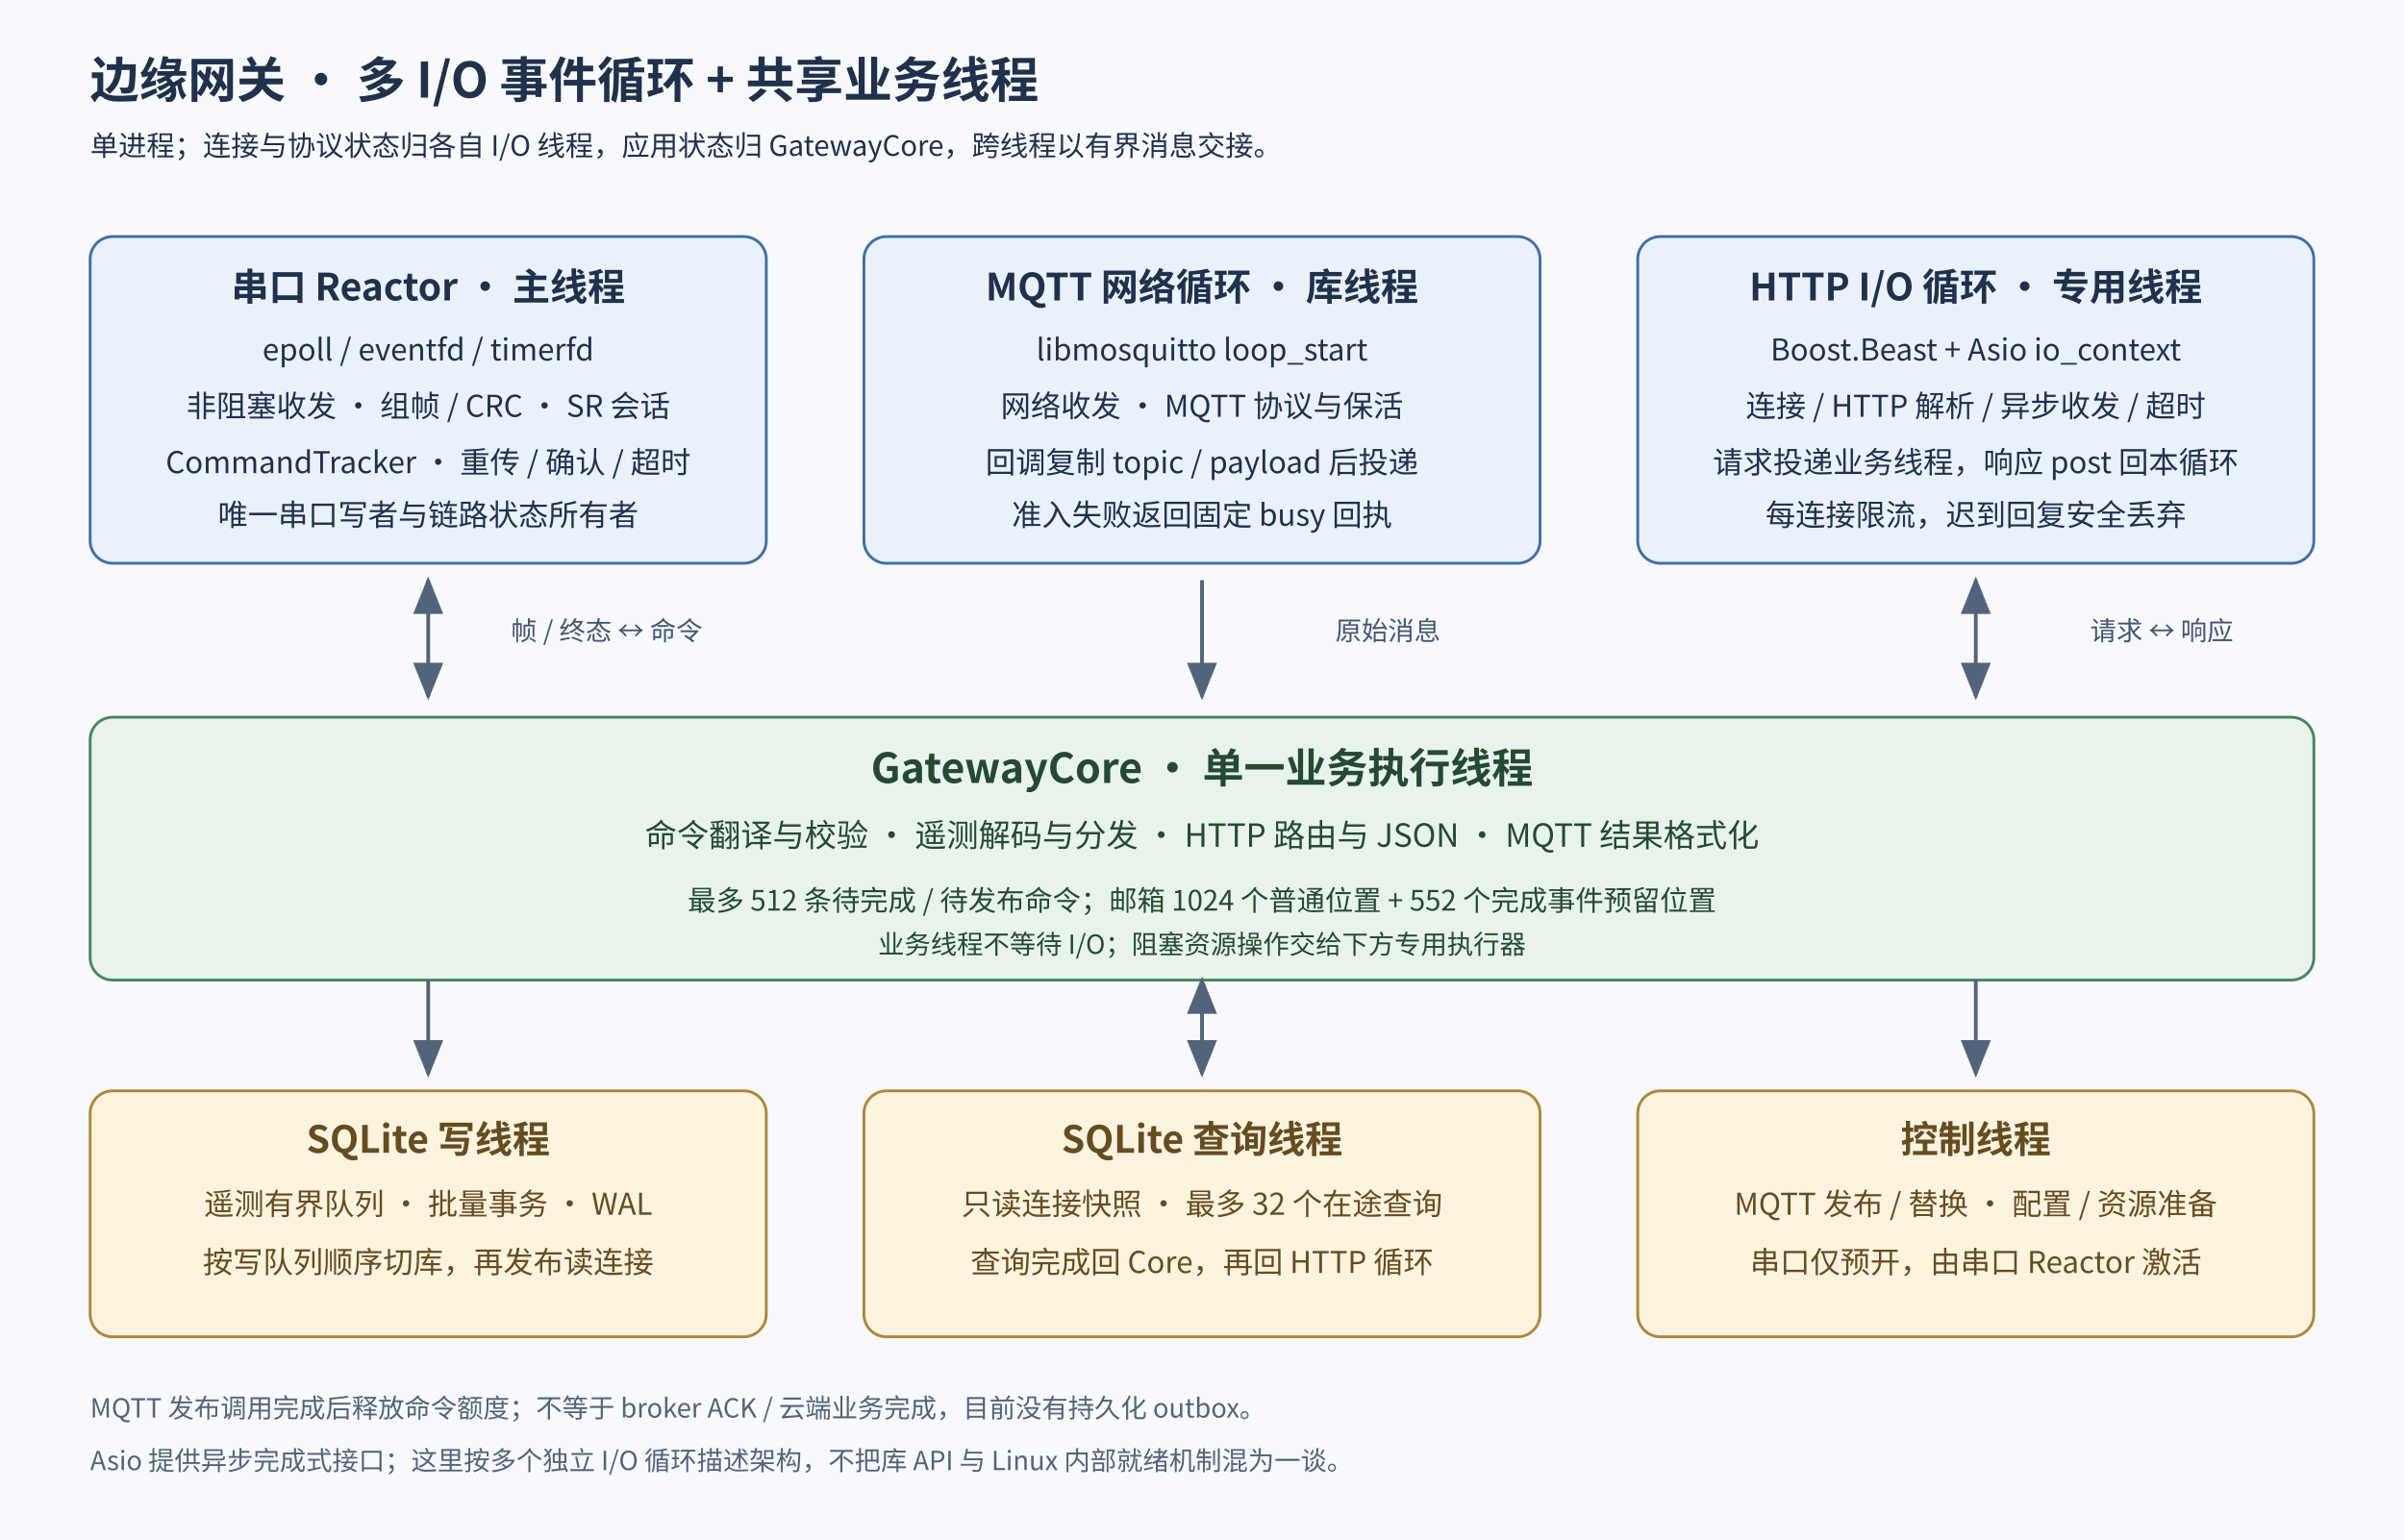
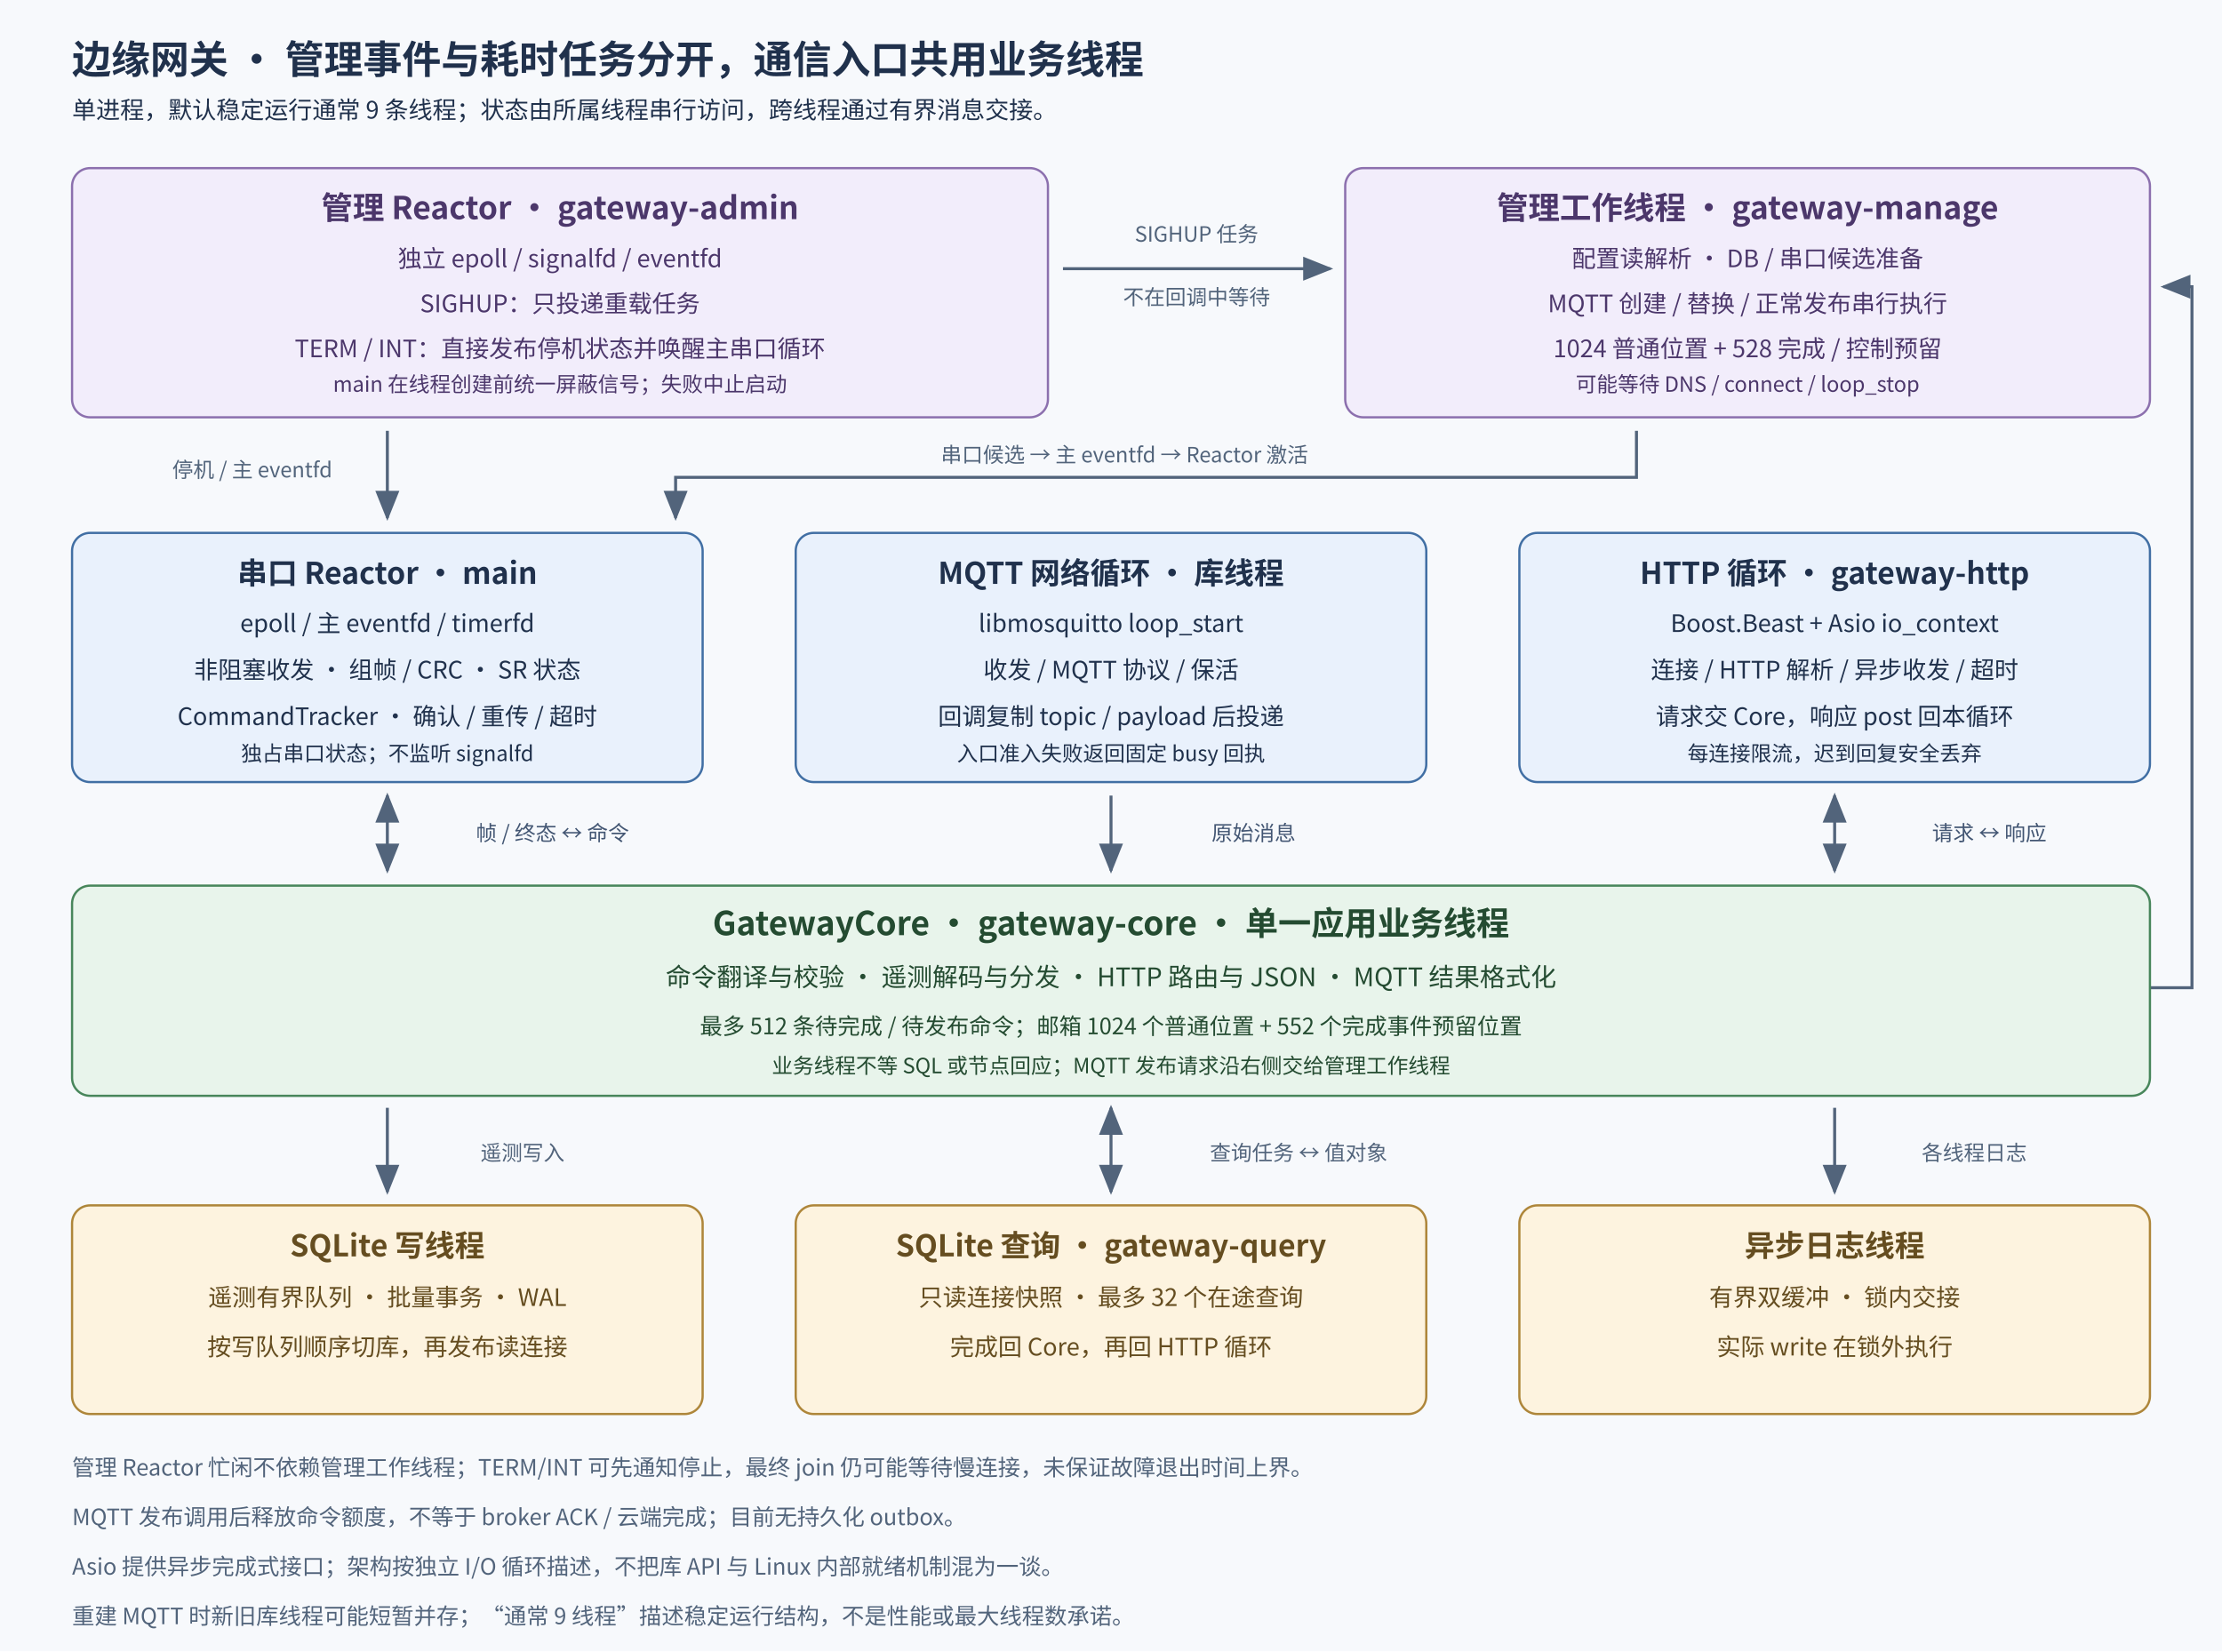
- <svg xmlns="http://www.w3.org/2000/svg" width="1280" height="820" viewBox="0 0 1280 820" font-family="Noto Sans CJK SC,Microsoft YaHei,Arial,sans-serif">
+ <svg xmlns="http://www.w3.org/2000/svg" width="1480" height="1100" viewBox="0 0 1480 1100" font-family="Noto Sans CJK SC,Microsoft YaHei,Arial,sans-serif" role="img" aria-labelledby="title desc">
  <defs>
    <marker id="arrow" markerWidth="10" markerHeight="8" refX="9" refY="4" orient="auto-start-reverse">
      <path d="M0,0 L10,4 L0,8Z" fill="#52647b" />
    </marker>
  </defs>
-   <rect width="1280" height="820" fill="#f7f9fc" />
+   <rect width="1480" height="1100" fill="#f7f9fc" />
  <g fill="#20314c">
-     <text x="48" y="52" font-size="26" font-weight="bold">边缘网关 · 多 I/O 事件循环 + 共享业务线程</text>
-     <text x="48" y="83" font-size="15">单进程；连接与协议状态归各自 I/O 线程，应用状态归 GatewayCore，跨线程以有界消息交接。</text>
+     <text x="48" y="49" font-size="26" font-weight="bold">边缘网关 · 管理事件与耗时任务分开，通信入口共用业务线程</text>
+     <text x="48" y="79" font-size="16">单进程，默认稳定运行通常 9 条线程；状态由所属线程串行访问，跨线程通过有界消息交接。</text>
+   </g>
+   <g fill="#f2edfb" stroke="#8c70ae" stroke-width="1.5">
+     <rect x="48" y="112" width="650" height="166" rx="12" />
+     <rect x="896" y="112" width="536" height="166" rx="12" />
+   </g>
+   <g fill="#4c376b" text-anchor="middle" font-size="16">
+     <text x="373" y="146" font-size="21" font-weight="bold">管理 Reactor · gateway-admin</text>
+     <text x="373" y="178">独立 epoll / signalfd / eventfd</text>
+     <text x="373" y="208">SIGHUP：只投递重载任务</text>
+     <text x="373" y="238">TERM / INT：直接发布停机状态并唤醒主串口循环</text>
+     <text x="373" y="261" font-size="14">main 在线程创建前统一屏蔽信号；失败中止启动</text>
+     <text x="1164" y="146" font-size="21" font-weight="bold">管理工作线程 · gateway-manage</text>
+     <text x="1164" y="178">配置读解析 · DB / 串口候选准备</text>
+     <text x="1164" y="208">MQTT 创建 / 替换 / 正常发布串行执行</text>
+     <text x="1164" y="238">1024 普通位置 + 528 完成 / 控制预留</text>
+     <text x="1164" y="261" font-size="14">可能等待 DNS / connect / loop_stop</text>
+   </g>
+   <g stroke="#52647b" stroke-width="2" fill="none" marker-end="url(#arrow)">
+     <path d="M708 179 H886" />
+     <path d="M258 287 V345" />
+     <path d="M1090 287 V318 H450 V345" />
+     <path d="M1432 658 H1460 V191 H1441" />
+   </g>
+   <g fill="#52647b" font-size="14" text-anchor="middle">
+     <text x="797" y="161">SIGHUP 任务</text>
+     <text x="797" y="203">不在回调中等待</text>
+     <text x="168" y="318">停机 / 主 eventfd</text>
+     <text x="749" y="308">串口候选 → 主 eventfd → Reactor 激活</text>
  </g>
  <g stroke="#416fa4" fill="#e9f1fc" stroke-width="1.5">
-     <rect x="48" y="126" width="360" height="174" rx="12" />
-     <rect x="460" y="126" width="360" height="174" rx="12" />
-     <rect x="872" y="126" width="360" height="174" rx="12" />
+     <rect x="48" y="355" width="420" height="166" rx="12" />
+     <rect x="530" y="355" width="420" height="166" rx="12" />
+     <rect x="1012" y="355" width="420" height="166" rx="12" />
  </g>
  <g fill="#20314c" font-size="16" text-anchor="middle">
-     <text x="228" y="160" font-size="20" font-weight="bold">串口 Reactor · 主线程</text>
-     <text x="228" y="192">epoll / eventfd / timerfd</text>
-     <text x="228" y="222">非阻塞收发 · 组帧 / CRC · SR 会话</text>
-     <text x="228" y="252">CommandTracker · 重传 / 确认 / 超时</text>
-     <text x="228" y="280">唯一串口写者与链路状态所有者</text>
-     <text x="640" y="160" font-size="20" font-weight="bold">MQTT 网络循环 · 库线程</text>
-     <text x="640" y="192">libmosquitto loop_start</text>
-     <text x="640" y="222">网络收发 · MQTT 协议与保活</text>
-     <text x="640" y="252">回调复制 topic / payload 后投递</text>
-     <text x="640" y="280">准入失败返回固定 busy 回执</text>
-     <text x="1052" y="160" font-size="20" font-weight="bold">HTTP I/O 循环 · 专用线程</text>
-     <text x="1052" y="192">Boost.Beast + Asio io_context</text>
-     <text x="1052" y="222">连接 / HTTP 解析 / 异步收发 / 超时</text>
-     <text x="1052" y="252">请求投递业务线程，响应 post 回本循环</text>
-     <text x="1052" y="280">每连接限流，迟到回复安全丢弃</text>
+     <text x="258" y="389" font-size="20" font-weight="bold">串口 Reactor · main</text>
+     <text x="258" y="421">epoll / 主 eventfd / timerfd</text>
+     <text x="258" y="452">非阻塞收发 · 组帧 / CRC · SR 状态</text>
+     <text x="258" y="483">CommandTracker · 确认 / 重传 / 超时</text>
+     <text x="258" y="507" font-size="14">独占串口状态；不监听 signalfd</text>
+     <text x="740" y="389" font-size="20" font-weight="bold">MQTT 网络循环 · 库线程</text>
+     <text x="740" y="421">libmosquitto loop_start</text>
+     <text x="740" y="452">收发 / MQTT 协议 / 保活</text>
+     <text x="740" y="483">回调复制 topic / payload 后投递</text>
+     <text x="740" y="507" font-size="14">入口准入失败返回固定 busy 回执</text>
+     <text x="1222" y="389" font-size="20" font-weight="bold">HTTP 循环 · gateway-http</text>
+     <text x="1222" y="421">Boost.Beast + Asio io_context</text>
+     <text x="1222" y="452">连接 / HTTP 解析 / 异步收发 / 超时</text>
+     <text x="1222" y="483">请求交 Core，响应 post 回本循环</text>
+     <text x="1222" y="507" font-size="14">每连接限流，迟到回复安全丢弃</text>
  </g>
-   <g stroke="#52647b" stroke-width="2" fill="none" marker-start="url(#arrow)" marker-end="url(#arrow)">
-     <path d="M228 309 V371" />
-     <path d="M640 309 V371" marker-start="none" />
-     <path d="M1052 309 V371" />
+   <g stroke="#52647b" stroke-width="2" fill="none" marker-end="url(#arrow)">
+     <path d="M258 530 V580" marker-start="url(#arrow)" />
+     <path d="M740 530 V580" />
+     <path d="M1222 530 V580" marker-start="url(#arrow)" />
  </g>
  <g font-size="14" fill="#435673" text-anchor="middle">
-     <text x="228" y="341" dx="95">帧 / 终态 ↔ 命令</text>
-     <text x="640" y="341" dx="99">原始消息</text>
-     <text x="1052" y="341" dx="99">请求 ↔ 响应</text>
+     <text x="368" y="560">帧 / 终态 ↔ 命令</text>
+     <text x="835" y="560">原始消息</text>
+     <text x="1325" y="560">请求 ↔ 响应</text>
  </g>
-   <rect x="48" y="382" width="1184" height="140" rx="12" fill="#e8f4eb" stroke="#48865b" stroke-width="1.5" />
+   <rect x="48" y="590" width="1384" height="140" rx="12" fill="#e8f4eb" stroke="#48865b" stroke-width="1.5" />
  <g fill="#244b31" text-anchor="middle">
-     <text x="640" y="417" font-size="22" font-weight="bold">GatewayCore · 单一业务执行线程</text>
-     <text x="640" y="451" font-size="17">命令翻译与校验 · 遥测解码与分发 · HTTP 路由与 JSON · MQTT 结果格式化</text>
-     <text x="640" y="485" font-size="15">最多 512 条待完成 / 待发布命令；邮箱 1024 个普通位置 + 552 个完成事件预留位置</text>
-     <text x="640" y="508" font-size="14">业务线程不等待 I/O；阻塞资源操作交给下方专用执行器</text>
+     <text x="740" y="623" font-size="22" font-weight="bold">GatewayCore · gateway-core · 单一应用业务线程</text>
+     <text x="740" y="657" font-size="17">命令翻译与校验 · 遥测解码与分发 · HTTP 路由与 JSON · MQTT 结果格式化</text>
+     <text x="740" y="689" font-size="15">最多 512 条待完成 / 待发布命令；邮箱 1024 个普通位置 + 552 个完成事件预留位置</text>
+     <text x="740" y="715" font-size="14">业务线程不等 SQL 或节点回应；MQTT 发布请求沿右侧交给管理工作线程</text>
  </g>
  <g stroke="#52647b" stroke-width="2" fill="none" marker-end="url(#arrow)">
-     <path d="M228 522 V572" />
-     <path d="M640 522 V572" marker-start="url(#arrow)" />
-     <path d="M1052 522 V572" />
+     <path d="M258 738 V794" />
+     <path d="M740 738 V794" marker-start="url(#arrow)" />
+     <path d="M1222 738 V794" />
+   </g>
+   <g fill="#52647b" font-size="14" text-anchor="middle">
+     <text x="348" y="773">遥测写入</text>
+     <text x="865" y="773">查询任务 ↔ 值对象</text>
+     <text x="1315" y="773">各线程日志</text>
  </g>
  <g fill="#fdf3df" stroke="#ae863a" stroke-width="1.5">
-     <rect x="48" y="581" width="360" height="131" rx="12" />
-     <rect x="460" y="581" width="360" height="131" rx="12" />
-     <rect x="872" y="581" width="360" height="131" rx="12" />
+     <rect x="48" y="803" width="420" height="139" rx="12" />
+     <rect x="530" y="803" width="420" height="139" rx="12" />
+     <rect x="1012" y="803" width="420" height="139" rx="12" />
  </g>
  <g fill="#654d20" text-anchor="middle" font-size="16">
-     <text x="228" y="614" font-size="20" font-weight="bold">SQLite 写线程</text>
-     <text x="228" y="647">遥测有界队列 · 批量事务 · WAL</text>
-     <text x="228" y="678">按写队列顺序切库，再发布读连接</text>
-     <text x="640" y="614" font-size="20" font-weight="bold">SQLite 查询线程</text>
-     <text x="640" y="647">只读连接快照 · 最多 32 个在途查询</text>
-     <text x="640" y="678">查询完成回 Core，再回 HTTP 循环</text>
-     <text x="1052" y="614" font-size="20" font-weight="bold">控制线程</text>
-     <text x="1052" y="647">MQTT 发布 / 替换 · 配置 / 资源准备</text>
-     <text x="1052" y="678">串口仅预开，由串口 Reactor 激活</text>
+     <text x="258" y="837" font-size="20" font-weight="bold">SQLite 写线程</text>
+     <text x="258" y="870">遥测有界队列 · 批量事务 · WAL</text>
+     <text x="258" y="903">按写队列顺序切库，再发布读连接</text>
+     <text x="740" y="837" font-size="20" font-weight="bold">SQLite 查询 · gateway-query</text>
+     <text x="740" y="870">只读连接快照 · 最多 32 个在途查询</text>
+     <text x="740" y="903">完成回 Core，再回 HTTP 循环</text>
+     <text x="1222" y="837" font-size="20" font-weight="bold">异步日志线程</text>
+     <text x="1222" y="870">有界双缓冲 · 锁内交接</text>
+     <text x="1222" y="903">实际 write 在锁外执行</text>
  </g>
-   <g fill="#52647b" font-size="14">
-     <text x="48" y="755">MQTT 发布调用完成后释放命令额度；不等于 broker ACK / 云端业务完成，目前没有持久化 outbox。</text>
-     <text x="48" y="783">Asio 提供异步完成式接口；这里按多个独立 I/O 循环描述架构，不把库 API 与 Linux 内部就绪机制混为一谈。</text>
+   <g fill="#52647b" font-size="15">
+     <text x="48" y="983">管理 Reactor 忙闲不依赖管理工作线程；TERM/INT 可先通知停止，最终 join 仍可能等待慢连接，未保证故障退出时间上界。</text>
+     <text x="48" y="1016">MQTT 发布调用后释放命令额度，不等于 broker ACK / 云端完成；目前无持久化 outbox。</text>
+     <text x="48" y="1049">Asio 提供异步完成式接口；架构按独立 I/O 循环描述，不把库 API 与 Linux 内部就绪机制混为一谈。</text>
+     <text x="48" y="1082">重建 MQTT 时新旧库线程可能短暂并存；“通常 9 线程”描述稳定运行结构，不是性能或最大线程数承诺。</text>
  </g>
</svg>
